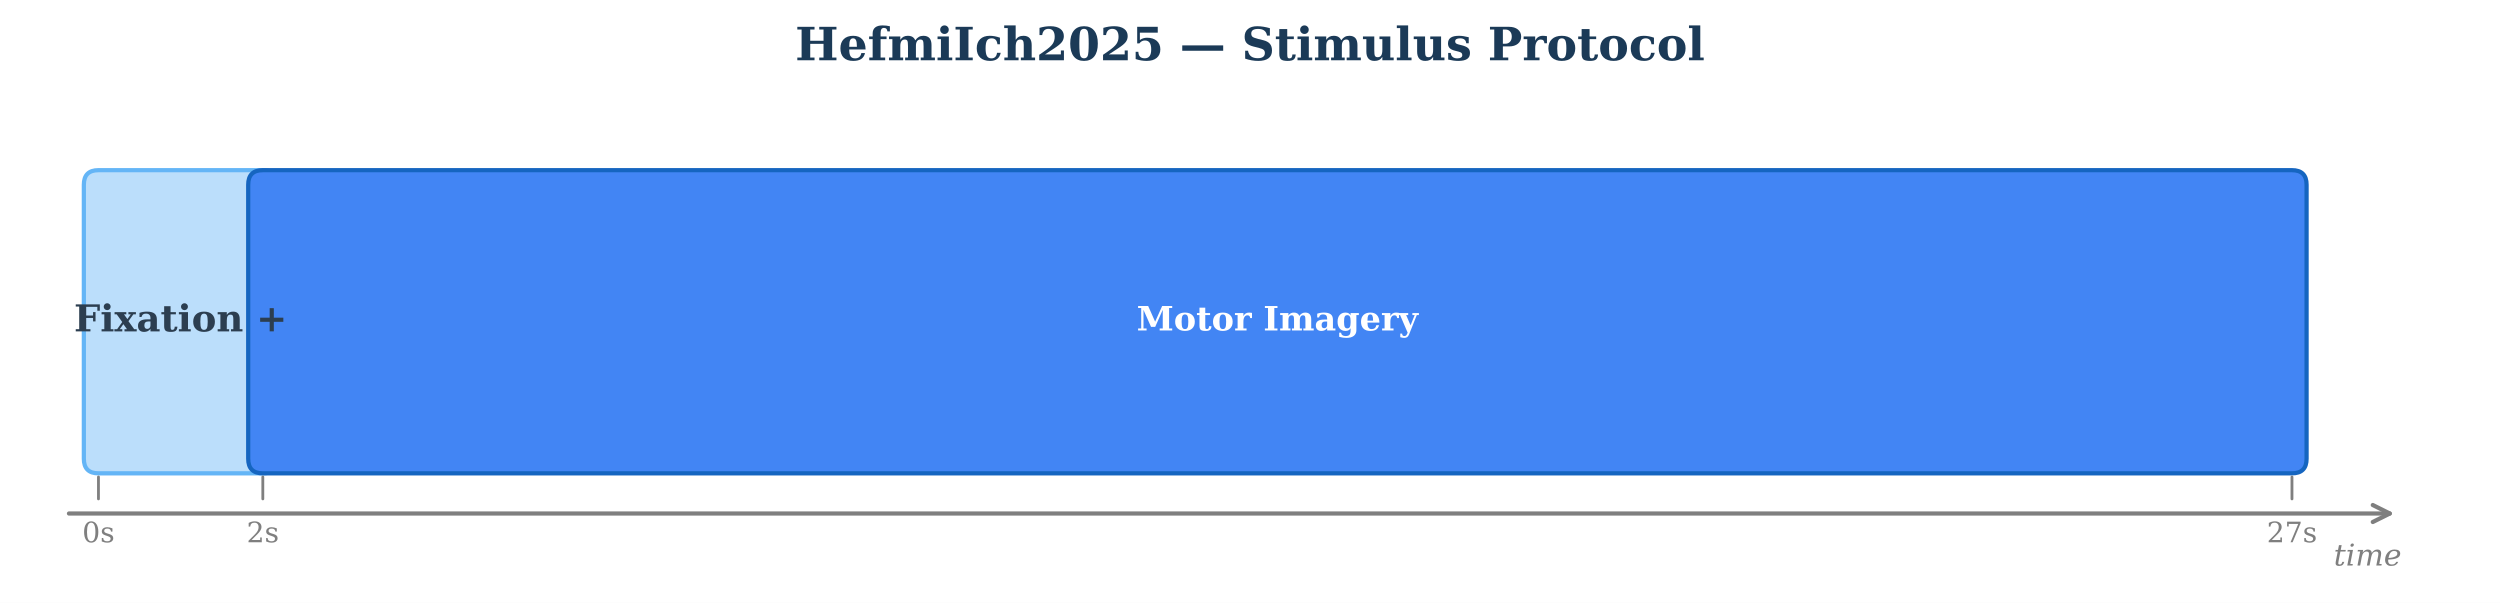
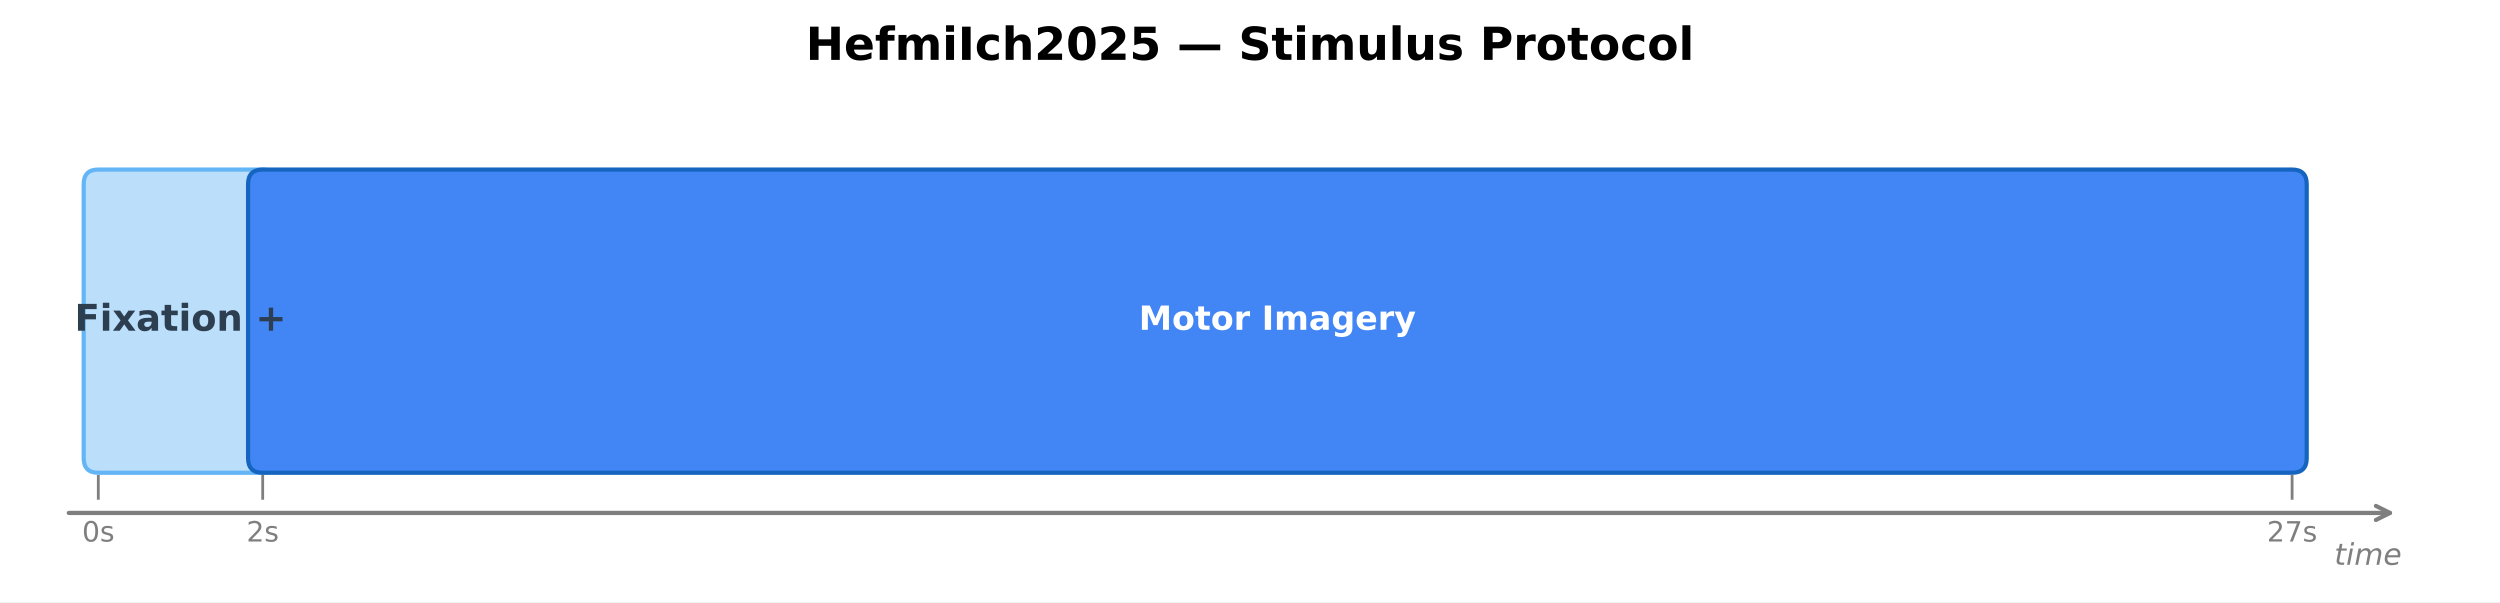
- <svg xmlns="http://www.w3.org/2000/svg" xmlns:xlink="http://www.w3.org/1999/xlink" width="708.48pt" height="170.839pt" viewBox="0 0 708.48 170.839" version="1.1">
+ <svg xmlns="http://www.w3.org/2000/svg" xmlns:xlink="http://www.w3.org/1999/xlink" width="712.8pt" height="171.676pt" viewBox="0 0 712.8 171.676" version="1.1">
  <defs>
    <style type="text/css">*{stroke-linejoin: round; stroke-linecap: butt}</style>
  </defs>
  <g id="figure_1">
    <g id="patch_1">
-       <path d="M 0 170.839  L 708.48 170.839  L 708.48 0  L 0 0  z " style="fill: #ffffff" />
+       <path d="M 0 171.676  L 712.8 171.676  L 712.8 0  L 0 0  z " style="fill: #ffffff" />
    </g>
    <g id="axes_1">
      <g id="patch_2">
-         <path d="M 27.902 134.139  L 74.48 134.139  Q 78.621 134.139 78.621 129.998  L 78.621 52.367  Q 78.621 48.227 74.48 48.227  L 27.902 48.227  Q 23.761 48.227 23.761 52.367  L 23.761 129.998  Q 23.761 134.139 27.902 134.139  z " clip-path="url(#p4e68705b9c)" style="fill: #bbdefb; stroke: #64b5f6; stroke-width: 1.2" />
+         <path d="M 28.03 134.793  L 74.899 134.793  Q 79.065 134.793 79.065 130.627  L 79.065 52.512  Q 79.065 48.346 74.899 48.346  L 28.03 48.346  Q 23.864 48.346 23.864 52.512  L 23.864 130.627  Q 23.864 134.793 28.03 134.793  z " clip-path="url(#pccc09c505b)" style="fill: #bbdefb; stroke: #64b5f6; stroke-width: 1.2" />
      </g>
      <g id="patch_3">
-         <path d="M 74.48 134.139  L 649.526 134.139  Q 653.666 134.139 653.666 129.998  L 653.666 52.367  Q 653.666 48.227 649.526 48.227  L 74.48 48.227  Q 70.34 48.227 70.34 52.367  L 70.34 129.998  Q 70.34 134.139 74.48 134.139  z " clip-path="url(#p4e68705b9c)" style="fill: #4285f4; stroke: #1565c0; stroke-width: 1.2" />
+         <path d="M 74.899 134.793  L 653.524 134.793  Q 657.69 134.793 657.69 130.627  L 657.69 52.512  Q 657.69 48.346 653.524 48.346  L 74.899 48.346  Q 70.733 48.346 70.733 52.512  L 70.733 130.627  Q 70.733 134.793 74.899 134.793  z " clip-path="url(#pccc09c505b)" style="fill: #4285f4; stroke: #1565c0; stroke-width: 1.2" />
      </g>
      <g id="line2d_1">
-         <path d="M 27.902 135.174  L 27.902 141.384  " clip-path="url(#p4e68705b9c)" style="fill: none; stroke: #7f7f7f; stroke-width: 0.8; stroke-linecap: round" />
+         <path d="M 28.03 135.834  L 28.03 142.083  " clip-path="url(#pccc09c505b)" style="fill: none; stroke: #7f7f7f; stroke-width: 0.8; stroke-linecap: square" />
      </g>
      <g id="line2d_2">
-         <path d="M 74.48 135.174  L 74.48 141.384  " clip-path="url(#p4e68705b9c)" style="fill: none; stroke: #7f7f7f; stroke-width: 0.8; stroke-linecap: round" />
+         <path d="M 74.899 135.834  L 74.899 142.083  " clip-path="url(#pccc09c505b)" style="fill: none; stroke: #7f7f7f; stroke-width: 0.8; stroke-linecap: square" />
      </g>
      <g id="line2d_3">
-         <path d="M 649.526 135.174  L 649.526 141.384  " clip-path="url(#p4e68705b9c)" style="fill: none; stroke: #7f7f7f; stroke-width: 0.8; stroke-linecap: round" />
+         <path d="M 653.524 135.834  L 653.524 142.083  " clip-path="url(#pccc09c505b)" style="fill: none; stroke: #7f7f7f; stroke-width: 0.8; stroke-linecap: square" />
      </g>
      <g id="text_1">
-         <g clip-path="url(#p4e68705b9c)">
-           <g style="fill: #2c3e50" transform="translate(20.97231 93.91084) scale(0.105 -0.105)">
+         <g clip-path="url(#pccc09c505b)">
+           <g style="fill: #2c3e50" transform="translate(21.26909 94.29738) scale(0.105 -0.105)">
            <defs>
-               <path id="DejaVuSerif-Bold-29" d="M 300 0  L 300 378  L 897 378  L 897 4288  L 300 4288  L 300 4666  L 4459 4666  L 4459 3566  L 4031 3566  L 4031 4238  L 2106 4238  L 2106 2741  L 3291 2741  L 3291 3334  L 3719 3334  L 3719 1722  L 3291 1722  L 3291 2316  L 2106 2316  L 2106 378  L 2841 378  L 2841 0  L 300 0  z " transform="scale(0.015625)" />
-               <path id="DejaVuSerif-Bold-4c" d="M 588 4263  Q 588 4516 763 4689  Q 938 4863 1191 4863  Q 1438 4863 1611 4689  Q 1784 4516 1784 4263  Q 1784 4016 1611 3842  Q 1438 3669 1191 3669  Q 938 3669 763 3841  Q 588 4013 588 4263  z M 1797 378  L 2272 378  L 2272 0  L 219 0  L 219 378  L 691 378  L 691 2944  L 219 2944  L 219 3322  L 1797 3322  L 1797 378  z " transform="scale(0.015625)" />
-               <path id="DejaVuSerif-Bold-5b" d="M 2247 2119  L 2834 2944  L 2425 2944  L 2425 3322  L 3719 3322  L 3719 2944  L 3278 2944  L 2431 1759  L 3419 378  L 3859 378  L 3859 0  L 1747 0  L 1747 378  L 2175 378  L 1550 1253  L 922 378  L 1369 378  L 1369 0  L 0 0  L 0 378  L 475 378  L 1356 1619  L 403 2944  L 31 2944  L 31 3322  L 2059 3322  L 2059 2944  L 1656 2944  L 2247 2119  z " transform="scale(0.015625)" />
-               <path id="DejaVuSerif-Bold-44" d="M 3525 2041  L 3525 378  L 4000 378  L 4000 0  L 2419 0  L 2419 422  Q 2200 159 1931 34  Q 1663 -91 1319 -91  Q 809 -91 536 182  Q 263 456 263 966  Q 263 1525 655 1803  Q 1047 2081 1838 2081  L 2419 2081  L 2419 2278  Q 2419 2681 2228 2873  Q 2038 3066 1638 3066  Q 1306 3066 1126 2930  Q 947 2794 872 2484  L 519 2484  L 519 3200  Q 816 3306 1134 3359  Q 1453 3413 1806 3413  Q 2697 3413 3111 3081  Q 3525 2750 3525 2041  z M 2419 1044  L 2419 1709  L 2003 1709  Q 1694 1709 1528 1540  Q 1363 1372 1363 1056  Q 1363 741 1483 584  Q 1603 428 1850 428  Q 2106 428 2262 597  Q 2419 766 2419 1044  z " transform="scale(0.015625)" />
-               <path id="DejaVuSerif-Bold-57" d="M 634 2944  L 153 2944  L 153 3322  L 634 3322  L 634 4353  L 1741 4353  L 1741 3322  L 2663 3322  L 2663 2944  L 1741 2944  L 1741 909  Q 1741 475 1809 369  Q 1878 263 2059 263  Q 2259 263 2356 397  Q 2453 531 2459 813  L 2925 813  Q 2897 313 2651 111  Q 2406 -91 1806 -91  Q 1122 -91 878 123  Q 634 338 634 909  L 634 2944  z " transform="scale(0.015625)" />
-               <path id="DejaVuSerif-Bold-52" d="M 2138 263  Q 2488 263 2630 563  Q 2772 863 2772 1663  Q 2772 2463 2631 2761  Q 2491 3059 2138 3059  Q 1784 3059 1640 2757  Q 1497 2456 1497 1663  Q 1497 869 1640 566  Q 1784 263 2138 263  z M 2138 -91  Q 1259 -91 761 376  Q 263 844 263 1663  Q 263 2484 761 2948  Q 1259 3413 2138 3413  Q 3019 3413 3516 2948  Q 4013 2484 4013 1663  Q 4013 844 3514 376  Q 3016 -91 2138 -91  z " transform="scale(0.015625)" />
-               <path id="DejaVuSerif-Bold-51" d="M 219 0  L 219 378  L 691 378  L 691 2944  L 219 2944  L 219 3322  L 1797 3322  L 1797 2853  Q 1997 3150 2253 3281  Q 2509 3413 2900 3413  Q 3459 3413 3745 3083  Q 4031 2753 4031 2113  L 4031 378  L 4506 378  L 4506 0  L 2522 0  L 2522 378  L 2925 378  L 2925 2144  Q 2925 2566 2817 2730  Q 2709 2894 2444 2894  Q 2109 2894 1953 2648  Q 1797 2403 1797 1869  L 1797 378  L 2203 378  L 2203 0  L 219 0  z " transform="scale(0.015625)" />
-               <path id="DejaVuSerif-Bold-3" transform="scale(0.015625)" />
-               <path id="DejaVuSerif-Bold-e" d="M 3041 4013  L 3041 2369  L 4684 2369  L 4684 1650  L 3041 1650  L 3041 6  L 2322 6  L 2322 1650  L 678 1650  L 678 2369  L 2322 2369  L 2322 4013  L 3041 4013  z " transform="scale(0.015625)" />
+               <path id="DejaVuSans-Bold-29" d="M 588 4666  L 3834 4666  L 3834 3756  L 1791 3756  L 1791 2888  L 3713 2888  L 3713 1978  L 1791 1978  L 1791 0  L 588 0  L 588 4666  z " transform="scale(0.015625)" />
+               <path id="DejaVuSans-Bold-4c" d="M 538 3500  L 1656 3500  L 1656 0  L 538 0  L 538 3500  z M 538 4863  L 1656 4863  L 1656 3950  L 538 3950  L 538 4863  z " transform="scale(0.015625)" />
+               <path id="DejaVuSans-Bold-5b" d="M 1422 1791  L 159 3500  L 1344 3500  L 2059 2463  L 2784 3500  L 3969 3500  L 2706 1797  L 4031 0  L 2847 0  L 2059 1106  L 1281 0  L 97 0  L 1422 1791  z " transform="scale(0.015625)" />
+               <path id="DejaVuSans-Bold-44" d="M 2106 1575  Q 1756 1575 1579 1456  Q 1403 1338 1403 1106  Q 1403 894 1545 773  Q 1688 653 1941 653  Q 2256 653 2472 879  Q 2688 1106 2688 1447  L 2688 1575  L 2106 1575  z M 3816 1997  L 3816 0  L 2688 0  L 2688 519  Q 2463 200 2181 54  Q 1900 -91 1497 -91  Q 953 -91 614 226  Q 275 544 275 1050  Q 275 1666 698 1953  Q 1122 2241 2028 2241  L 2688 2241  L 2688 2328  Q 2688 2594 2478 2717  Q 2269 2841 1825 2841  Q 1466 2841 1156 2769  Q 847 2697 581 2553  L 581 3406  Q 941 3494 1303 3539  Q 1666 3584 2028 3584  Q 2975 3584 3395 3211  Q 3816 2838 3816 1997  z " transform="scale(0.015625)" />
+               <path id="DejaVuSans-Bold-57" d="M 1759 4494  L 1759 3500  L 2913 3500  L 2913 2700  L 1759 2700  L 1759 1216  Q 1759 972 1856 886  Q 1953 800 2241 800  L 2816 800  L 2816 0  L 1856 0  Q 1194 0 917 276  Q 641 553 641 1216  L 641 2700  L 84 2700  L 84 3500  L 641 3500  L 641 4494  L 1759 4494  z " transform="scale(0.015625)" />
+               <path id="DejaVuSans-Bold-52" d="M 2203 2784  Q 1831 2784 1636 2517  Q 1441 2250 1441 1747  Q 1441 1244 1636 976  Q 1831 709 2203 709  Q 2569 709 2762 976  Q 2956 1244 2956 1747  Q 2956 2250 2762 2517  Q 2569 2784 2203 2784  z M 2203 3584  Q 3106 3584 3614 3096  Q 4122 2609 4122 1747  Q 4122 884 3614 396  Q 3106 -91 2203 -91  Q 1297 -91 786 396  Q 275 884 275 1747  Q 275 2609 786 3096  Q 1297 3584 2203 3584  z " transform="scale(0.015625)" />
+               <path id="DejaVuSans-Bold-51" d="M 4056 2131  L 4056 0  L 2931 0  L 2931 347  L 2931 1631  Q 2931 2084 2911 2256  Q 2891 2428 2841 2509  Q 2775 2619 2662 2680  Q 2550 2741 2406 2741  Q 2056 2741 1856 2470  Q 1656 2200 1656 1722  L 1656 0  L 538 0  L 538 3500  L 1656 3500  L 1656 2988  Q 1909 3294 2193 3439  Q 2478 3584 2822 3584  Q 3428 3584 3742 3212  Q 4056 2841 4056 2131  z " transform="scale(0.015625)" />
+               <path id="DejaVuSans-Bold-3" transform="scale(0.015625)" />
+               <path id="DejaVuSans-Bold-e" d="M 3053 4013  L 3053 2375  L 4684 2375  L 4684 1638  L 3053 1638  L 3053 0  L 2309 0  L 2309 1638  L 678 1638  L 678 2375  L 2309 2375  L 2309 4013  L 3053 4013  z " transform="scale(0.015625)" />
            </defs>
-             <use xlink:href="#DejaVuSerif-Bold-29" />
-             <use xlink:href="#DejaVuSerif-Bold-4c" transform="translate(71 0)" />
-             <use xlink:href="#DejaVuSerif-Bold-5b" transform="translate(108.9844 0)" />
-             <use xlink:href="#DejaVuSerif-Bold-44" transform="translate(168.6094 0)" />
-             <use xlink:href="#DejaVuSerif-Bold-57" transform="translate(233.4062 0)" />
-             <use xlink:href="#DejaVuSerif-Bold-4c" transform="translate(279.5938 0)" />
-             <use xlink:href="#DejaVuSerif-Bold-52" transform="translate(317.5781 0)" />
-             <use xlink:href="#DejaVuSerif-Bold-51" transform="translate(384.2812 0)" />
-             <use xlink:href="#DejaVuSerif-Bold-3" transform="translate(456.9844 0)" />
-             <use xlink:href="#DejaVuSerif-Bold-e" transform="translate(491.7969 0)" />
+             <use xlink:href="#DejaVuSans-Bold-29" />
+             <use xlink:href="#DejaVuSans-Bold-4c" transform="translate(68.3125 0)" />
+             <use xlink:href="#DejaVuSans-Bold-5b" transform="translate(102.5938 0)" />
+             <use xlink:href="#DejaVuSans-Bold-44" transform="translate(167.0938 0)" />
+             <use xlink:href="#DejaVuSans-Bold-57" transform="translate(234.5781 0)" />
+             <use xlink:href="#DejaVuSans-Bold-4c" transform="translate(282.375 0)" />
+             <use xlink:href="#DejaVuSans-Bold-52" transform="translate(316.6562 0)" />
+             <use xlink:href="#DejaVuSans-Bold-51" transform="translate(385.3594 0)" />
+             <use xlink:href="#DejaVuSans-Bold-3" transform="translate(456.5469 0)" />
+             <use xlink:href="#DejaVuSans-Bold-e" transform="translate(491.3594 0)" />
          </g>
        </g>
      </g>
      <g id="text_2">
-         <g clip-path="url(#p4e68705b9c)">
-           <g style="fill: #ffffff" transform="translate(322.1261 93.65066) scale(0.095 -0.095)">
+         <g clip-path="url(#pccc09c505b)">
+           <g style="fill: #ffffff" transform="translate(324.7085 94.03721) scale(0.095 -0.095)">
            <defs>
-               <path id="DejaVuSerif-Bold-30" d="M 269 0  L 269 378  L 863 378  L 863 4288  L 269 4288  L 269 4666  L 2194 4666  L 3525 1672  L 4863 4666  L 6784 4666  L 6784 4288  L 6188 4288  L 6188 378  L 6784 378  L 6784 0  L 4384 0  L 4384 378  L 4978 378  L 4978 3938  L 3531 684  L 2741 684  L 1300 3938  L 1300 378  L 1894 378  L 1894 0  L 269 0  z " transform="scale(0.015625)" />
-               <path id="DejaVuSerif-Bold-55" d="M 3438 3359  L 3438 2369  L 3084 2369  Q 3066 2634 2941 2764  Q 2816 2894 2578 2894  Q 2216 2894 2006 2575  Q 1797 2256 1797 1691  L 1797 378  L 2400 378  L 2400 0  L 219 0  L 219 378  L 691 378  L 691 2944  L 184 2944  L 184 3322  L 1797 3322  L 1797 2731  Q 1959 3078 2226 3245  Q 2494 3413 2881 3413  Q 2978 3413 3117 3398  Q 3256 3384 3438 3359  z " transform="scale(0.015625)" />
-               <path id="DejaVuSerif-Bold-2c" d="M 300 0  L 300 378  L 897 378  L 897 4288  L 300 4288  L 300 4666  L 2700 4666  L 2700 4288  L 2100 4288  L 2100 378  L 2700 378  L 2700 0  L 300 0  z " transform="scale(0.015625)" />
-               <path id="DejaVuSerif-Bold-50" d="M 3884 2778  Q 4116 3109 4384 3261  Q 4653 3413 5013 3413  Q 5584 3413 5867 3089  Q 6150 2766 6150 2113  L 6150 378  L 6625 378  L 6625 0  L 4647 0  L 4647 378  L 5044 378  L 5044 1947  Q 5044 2569 4948 2731  Q 4853 2894 4594 2894  Q 4300 2894 4137 2667  Q 3975 2441 3975 2022  L 3975 378  L 4372 378  L 4372 0  L 2472 0  L 2472 378  L 2869 378  L 2869 1947  Q 2869 2569 2772 2731  Q 2675 2894 2419 2894  Q 2122 2894 1959 2667  Q 1797 2441 1797 2022  L 1797 378  L 2194 378  L 2194 0  L 219 0  L 219 378  L 691 378  L 691 2944  L 219 2944  L 219 3322  L 1797 3322  L 1797 2853  Q 1991 3144 2241 3278  Q 2491 3413 2834 3413  Q 3241 3413 3494 3258  Q 3747 3103 3884 2778  z " transform="scale(0.015625)" />
-               <path id="DejaVuSerif-Bold-4a" d="M 3853 2944  L 3853 44  Q 3853 -656 3354 -1039  Q 2856 -1422 1947 -1422  Q 1616 -1422 1275 -1370  Q 934 -1319 575 -1216  L 575 -422  L 928 -422  Q 975 -750 1192 -909  Q 1409 -1069 1813 -1069  Q 2325 -1069 2536 -823  Q 2747 -578 2747 44  L 2747 422  Q 2606 163 2367 36  Q 2128 -91 1778 -91  Q 1072 -91 667 378  Q 263 847 263 1663  Q 263 2481 667 2947  Q 1072 3413 1778 3413  Q 2128 3413 2367 3286  Q 2606 3159 2747 2900  L 2747 3322  L 4325 3322  L 4325 2944  L 3853 2944  z M 2747 1825  Q 2747 2406 2597 2665  Q 2447 2925 2119 2925  Q 1775 2925 1636 2651  Q 1497 2378 1497 1663  Q 1497 947 1637 672  Q 1778 397 2119 397  Q 2447 397 2597 656  Q 2747 916 2747 1497  L 2747 1825  z " transform="scale(0.015625)" />
-               <path id="DejaVuSerif-Bold-48" d="M 2566 1875  Q 2566 2531 2444 2795  Q 2322 3059 2028 3059  Q 1744 3059 1620 2800  Q 1497 2541 1497 1931  L 1497 1875  L 2566 1875  z M 3781 1503  L 1497 1503  L 1497 1478  Q 1497 834 1690 548  Q 1884 263 2316 263  Q 2675 263 2897 453  Q 3119 644 3181 1006  L 3700 1006  Q 3566 441 3166 175  Q 2766 -91 2047 -91  Q 1184 -91 723 364  Q 263 819 263 1663  Q 263 2488 734 2950  Q 1206 3413 2047 3413  Q 2872 3413 3312 2927  Q 3753 2441 3781 1503  z " transform="scale(0.015625)" />
-               <path id="DejaVuSerif-Bold-5c" d="M 1997 -750  Q 1847 -1116 1634 -1269  Q 1422 -1422 1063 -1422  Q 909 -1422 721 -1387  Q 534 -1353 313 -1288  L 313 -594  L 666 -597  Q 675 -838 779 -953  Q 884 -1069 1094 -1069  Q 1297 -1069 1422 -958  Q 1547 -847 1672 -538  L 1722 -422  L 275 2944  L -84 2944  L -84 3322  L 1831 3322  L 1831 2944  L 1434 2944  L 2278 978  L 3066 2944  L 2625 2944  L 2625 3322  L 3872 3322  L 3872 2944  L 3469 2944  L 1997 -750  z " transform="scale(0.015625)" />
+               <path id="DejaVuSans-Bold-30" d="M 588 4666  L 2119 4666  L 3181 2169  L 4250 4666  L 5778 4666  L 5778 0  L 4641 0  L 4641 3413  L 3566 897  L 2803 897  L 1728 3413  L 1728 0  L 588 0  L 588 4666  z " transform="scale(0.015625)" />
+               <path id="DejaVuSans-Bold-55" d="M 3138 2547  Q 2991 2616 2845 2648  Q 2700 2681 2553 2681  Q 2122 2681 1889 2404  Q 1656 2128 1656 1613  L 1656 0  L 538 0  L 538 3500  L 1656 3500  L 1656 2925  Q 1872 3269 2151 3426  Q 2431 3584 2822 3584  Q 2878 3584 2943 3579  Q 3009 3575 3134 3559  L 3138 2547  z " transform="scale(0.015625)" />
+               <path id="DejaVuSans-Bold-2c" d="M 588 4666  L 1791 4666  L 1791 0  L 588 0  L 588 4666  z " transform="scale(0.015625)" />
+               <path id="DejaVuSans-Bold-50" d="M 3781 2919  Q 3994 3244 4286 3414  Q 4578 3584 4928 3584  Q 5531 3584 5847 3212  Q 6163 2841 6163 2131  L 6163 0  L 5038 0  L 5038 1825  Q 5041 1866 5042 1909  Q 5044 1953 5044 2034  Q 5044 2406 4934 2573  Q 4825 2741 4581 2741  Q 4263 2741 4089 2478  Q 3916 2216 3909 1719  L 3909 0  L 2784 0  L 2784 1825  Q 2784 2406 2684 2573  Q 2584 2741 2328 2741  Q 2006 2741 1831 2477  Q 1656 2213 1656 1722  L 1656 0  L 531 0  L 531 3500  L 1656 3500  L 1656 2988  Q 1863 3284 2130 3434  Q 2397 3584 2719 3584  Q 3081 3584 3359 3409  Q 3638 3234 3781 2919  z " transform="scale(0.015625)" />
+               <path id="DejaVuSans-Bold-4a" d="M 2919 594  Q 2688 288 2409 144  Q 2131 0 1766 0  Q 1125 0 706 504  Q 288 1009 288 1791  Q 288 2575 706 3076  Q 1125 3578 1766 3578  Q 2131 3578 2409 3434  Q 2688 3291 2919 2981  L 2919 3500  L 4044 3500  L 4044 353  Q 4044 -491 3511 -936  Q 2978 -1381 1966 -1381  Q 1638 -1381 1331 -1331  Q 1025 -1281 716 -1178  L 716 -306  Q 1009 -475 1290 -558  Q 1572 -641 1856 -641  Q 2406 -641 2662 -400  Q 2919 -159 2919 353  L 2919 594  z M 2181 2772  Q 1834 2772 1640 2515  Q 1447 2259 1447 1791  Q 1447 1309 1634 1061  Q 1822 813 2181 813  Q 2531 813 2725 1069  Q 2919 1325 2919 1791  Q 2919 2259 2725 2515  Q 2531 2772 2181 2772  z " transform="scale(0.015625)" />
+               <path id="DejaVuSans-Bold-48" d="M 4031 1759  L 4031 1441  L 1416 1441  Q 1456 1047 1700 850  Q 1944 653 2381 653  Q 2734 653 3104 758  Q 3475 863 3866 1075  L 3866 213  Q 3469 63 3072 -14  Q 2675 -91 2278 -91  Q 1328 -91 801 392  Q 275 875 275 1747  Q 275 2603 792 3093  Q 1309 3584 2216 3584  Q 3041 3584 3536 3087  Q 4031 2591 4031 1759  z M 2881 2131  Q 2881 2450 2695 2645  Q 2509 2841 2209 2841  Q 1884 2841 1681 2658  Q 1478 2475 1428 2131  L 2881 2131  z " transform="scale(0.015625)" />
+               <path id="DejaVuSans-Bold-5c" d="M 78 3500  L 1197 3500  L 2138 1125  L 2938 3500  L 4056 3500  L 2584 -331  Q 2363 -916 2067 -1148  Q 1772 -1381 1288 -1381  L 641 -1381  L 641 -647  L 991 -647  Q 1275 -647 1404 -556  Q 1534 -466 1606 -231  L 1638 -134  L 78 3500  z " transform="scale(0.015625)" />
            </defs>
-             <use xlink:href="#DejaVuSerif-Bold-30" />
-             <use xlink:href="#DejaVuSerif-Bold-52" transform="translate(110.6875 0)" />
-             <use xlink:href="#DejaVuSerif-Bold-57" transform="translate(177.3906 0)" />
-             <use xlink:href="#DejaVuSerif-Bold-52" transform="translate(223.5781 0)" />
-             <use xlink:href="#DejaVuSerif-Bold-55" transform="translate(290.2812 0)" />
-             <use xlink:href="#DejaVuSerif-Bold-3" transform="translate(342.9688 0)" />
-             <use xlink:href="#DejaVuSerif-Bold-2c" transform="translate(377.7812 0)" />
-             <use xlink:href="#DejaVuSerif-Bold-50" transform="translate(424.5625 0)" />
-             <use xlink:href="#DejaVuSerif-Bold-44" transform="translate(530.375 0)" />
-             <use xlink:href="#DejaVuSerif-Bold-4a" transform="translate(595.1719 0)" />
-             <use xlink:href="#DejaVuSerif-Bold-48" transform="translate(665.0938 0)" />
-             <use xlink:href="#DejaVuSerif-Bold-55" transform="translate(728.7188 0)" />
-             <use xlink:href="#DejaVuSerif-Bold-5c" transform="translate(781.4062 0)" />
+             <use xlink:href="#DejaVuSans-Bold-30" />
+             <use xlink:href="#DejaVuSans-Bold-52" transform="translate(99.51562 0)" />
+             <use xlink:href="#DejaVuSans-Bold-57" transform="translate(168.2188 0)" />
+             <use xlink:href="#DejaVuSans-Bold-52" transform="translate(216.0156 0)" />
+             <use xlink:href="#DejaVuSans-Bold-55" transform="translate(284.7188 0)" />
+             <use xlink:href="#DejaVuSans-Bold-3" transform="translate(334.0312 0)" />
+             <use xlink:href="#DejaVuSans-Bold-2c" transform="translate(368.8438 0)" />
+             <use xlink:href="#DejaVuSans-Bold-50" transform="translate(406.0469 0)" />
+             <use xlink:href="#DejaVuSans-Bold-44" transform="translate(510.25 0)" />
+             <use xlink:href="#DejaVuSans-Bold-4a" transform="translate(577.7344 0)" />
+             <use xlink:href="#DejaVuSans-Bold-48" transform="translate(649.3125 0)" />
+             <use xlink:href="#DejaVuSans-Bold-55" transform="translate(717.1406 0)" />
+             <use xlink:href="#DejaVuSans-Bold-5c" transform="translate(766.4531 0)" />
          </g>
        </g>
      </g>
      <g id="text_3">
-         <g style="fill: #7f7f7f" transform="translate(23.30414 153.673) scale(0.08 -0.08)">
+         <g style="fill: #7f7f7f" transform="translate(23.40174 154.4106) scale(0.08 -0.08)">
          <defs>
-             <path id="DejaVuSerif-13" d="M 2034 219  Q 2513 219 2750 744  Q 2988 1269 2988 2328  Q 2988 3391 2750 3916  Q 2513 4441 2034 4441  Q 1556 4441 1318 3916  Q 1081 3391 1081 2328  Q 1081 1269 1318 744  Q 1556 219 2034 219  z M 2034 -91  Q 1275 -91 848 546  Q 422 1184 422 2328  Q 422 3475 848 4112  Q 1275 4750 2034 4750  Q 2797 4750 3222 4112  Q 3647 3475 3647 2328  Q 3647 1184 3222 546  Q 2797 -91 2034 -91  z " transform="scale(0.015625)" />
-             <path id="DejaVuSerif-56" d="M 359 184  L 359 959  L 691 959  Q 703 588 923 403  Q 1144 219 1575 219  Q 1963 219 2166 364  Q 2369 509 2369 788  Q 2369 1006 2220 1140  Q 2072 1275 1594 1428  L 1178 1569  Q 750 1706 558 1912  Q 366 2119 366 2438  Q 366 2894 700 3153  Q 1034 3413 1625 3413  Q 1888 3413 2178 3344  Q 2469 3275 2778 3144  L 2778 2419  L 2447 2419  Q 2434 2741 2221 2922  Q 2009 3103 1644 3103  Q 1281 3103 1095 2975  Q 909 2847 909 2591  Q 909 2381 1050 2254  Q 1191 2128 1613 1997  L 2069 1856  Q 2541 1709 2748 1489  Q 2956 1269 2956 922  Q 2956 450 2595 179  Q 2234 -91 1600 -91  Q 1278 -91 972 -22  Q 666 47 359 184  z " transform="scale(0.015625)" />
+             <path id="DejaVuSans-13" d="M 2034 4250  Q 1547 4250 1301 3770  Q 1056 3291 1056 2328  Q 1056 1369 1301 889  Q 1547 409 2034 409  Q 2525 409 2770 889  Q 3016 1369 3016 2328  Q 3016 3291 2770 3770  Q 2525 4250 2034 4250  z M 2034 4750  Q 2819 4750 3233 4129  Q 3647 3509 3647 2328  Q 3647 1150 3233 529  Q 2819 -91 2034 -91  Q 1250 -91 836 529  Q 422 1150 422 2328  Q 422 3509 836 4129  Q 1250 4750 2034 4750  z " transform="scale(0.015625)" />
+             <path id="DejaVuSans-56" d="M 2834 3397  L 2834 2853  Q 2591 2978 2328 3040  Q 2066 3103 1784 3103  Q 1356 3103 1142 2972  Q 928 2841 928 2578  Q 928 2378 1081 2264  Q 1234 2150 1697 2047  L 1894 2003  Q 2506 1872 2764 1633  Q 3022 1394 3022 966  Q 3022 478 2636 193  Q 2250 -91 1575 -91  Q 1294 -91 989 -36  Q 684 19 347 128  L 347 722  Q 666 556 975 473  Q 1284 391 1588 391  Q 1994 391 2212 530  Q 2431 669 2431 922  Q 2431 1156 2273 1281  Q 2116 1406 1581 1522  L 1381 1569  Q 847 1681 609 1914  Q 372 2147 372 2553  Q 372 3047 722 3315  Q 1072 3584 1716 3584  Q 2034 3584 2315 3537  Q 2597 3491 2834 3397  z " transform="scale(0.015625)" />
          </defs>
-           <use xlink:href="#DejaVuSerif-13" />
-           <use xlink:href="#DejaVuSerif-56" transform="translate(63.625 0)" />
+           <use xlink:href="#DejaVuSans-13" />
+           <use xlink:href="#DejaVuSans-56" transform="translate(63.625 0)" />
        </g>
      </g>
      <g id="text_4">
-         <g style="fill: #7f7f7f" transform="translate(69.88283 153.673) scale(0.08 -0.08)">
+         <g style="fill: #7f7f7f" transform="translate(70.27034 154.4106) scale(0.08 -0.08)">
          <defs>
-             <path id="DejaVuSerif-15" d="M 819 3553  L 469 3553  L 469 4384  Q 803 4563 1142 4656  Q 1481 4750 1806 4750  Q 2534 4750 2956 4397  Q 3378 4044 3378 3438  Q 3378 2753 2422 1800  Q 2347 1728 2309 1691  L 1131 513  L 3078 513  L 3078 1088  L 3444 1088  L 3444 0  L 434 0  L 434 341  L 1850 1753  Q 2319 2222 2519 2614  Q 2719 3006 2719 3438  Q 2719 3909 2473 4175  Q 2228 4441 1797 4441  Q 1350 4441 1106 4219  Q 863 3997 819 3553  z " transform="scale(0.015625)" />
+             <path id="DejaVuSans-15" d="M 1228 531  L 3431 531  L 3431 0  L 469 0  L 469 531  Q 828 903 1448 1529  Q 2069 2156 2228 2338  Q 2531 2678 2651 2914  Q 2772 3150 2772 3378  Q 2772 3750 2511 3984  Q 2250 4219 1831 4219  Q 1534 4219 1204 4116  Q 875 4013 500 3803  L 500 4441  Q 881 4594 1212 4672  Q 1544 4750 1819 4750  Q 2544 4750 2975 4387  Q 3406 4025 3406 3419  Q 3406 3131 3298 2873  Q 3191 2616 2906 2266  Q 2828 2175 2409 1742  Q 1991 1309 1228 531  z " transform="scale(0.015625)" />
          </defs>
-           <use xlink:href="#DejaVuSerif-15" />
-           <use xlink:href="#DejaVuSerif-56" transform="translate(63.625 0)" />
+           <use xlink:href="#DejaVuSans-15" />
+           <use xlink:href="#DejaVuSans-56" transform="translate(63.625 0)" />
        </g>
      </g>
      <g id="text_5">
-         <g style="fill: #7f7f7f" transform="translate(642.3834 153.673) scale(0.08 -0.08)">
+         <g style="fill: #7f7f7f" transform="translate(646.35 154.4106) scale(0.08 -0.08)">
          <defs>
-             <path id="DejaVuSerif-1a" d="M 3609 4347  L 1784 0  L 1319 0  L 3059 4153  L 903 4153  L 903 3578  L 538 3578  L 538 4666  L 3609 4666  L 3609 4347  z " transform="scale(0.015625)" />
+             <path id="DejaVuSans-1a" d="M 525 4666  L 3525 4666  L 3525 4397  L 1831 0  L 1172 0  L 2766 4134  L 525 4134  L 525 4666  z " transform="scale(0.015625)" />
          </defs>
-           <use xlink:href="#DejaVuSerif-15" />
-           <use xlink:href="#DejaVuSerif-1a" transform="translate(63.625 0)" />
-           <use xlink:href="#DejaVuSerif-56" transform="translate(127.25 0)" />
+           <use xlink:href="#DejaVuSans-15" />
+           <use xlink:href="#DejaVuSans-1a" transform="translate(63.625 0)" />
+           <use xlink:href="#DejaVuSans-56" transform="translate(127.25 0)" />
        </g>
      </g>
      <g id="patch_4">
-         <path d="M 19.551 145.525  Q 349.065 145.525 677.237 145.525  " style="fill: none; stroke: #7f7f7f; stroke-width: 1.2; stroke-linecap: round" />
-         <path d="M 672.437 143.125  L 677.237 145.525  L 672.437 147.925  " style="fill: none; stroke: #7f7f7f; stroke-width: 1.2; stroke-linecap: round" />
+         <path d="M 19.613 146.249  Q 351.19 146.249 681.426 146.249  " style="fill: none; stroke: #7f7f7f; stroke-width: 1.2; stroke-linecap: round" />
+         <path d="M 677.426 144.249  L 681.426 146.249  L 677.426 148.249  " style="fill: none; stroke: #7f7f7f; stroke-width: 1.2; stroke-linecap: round" />
      </g>
      <g id="text_6">
-         <g style="fill: #7f7f7f" transform="translate(661.3524 160.2634) scale(0.085 -0.085)">
+         <g style="fill: #7f7f7f" transform="translate(665.5662 161.0403) scale(0.085 -0.085)">
          <defs>
-             <path id="DejaVuSerif-Italic-57" d="M 856 2988  L 350 2988  L 416 3322  L 922 3322  L 1122 4353  L 1700 4353  L 1500 3322  L 2581 3322  L 2516 2988  L 1434 2988  L 1025 878  Q 978 631 978 488  Q 978 388 1000 338  Q 1059 219 1278 219  Q 1503 219 1633 351  Q 1763 484 1825 781  L 2259 781  Q 2147 328 1884 118  Q 1622 -91 1169 -91  Q 672 -91 506 131  Q 406 266 406 516  Q 406 675 447 878  L 856 2988  z " transform="scale(0.015625)" />
-             <path id="DejaVuSerif-Italic-4c" d="M 1009 4353  Q 1038 4497 1163 4603  Q 1288 4709 1434 4709  Q 1578 4709 1663 4603  Q 1728 4522 1728 4422  Q 1728 4388 1719 4353  Q 1691 4206 1567 4103  Q 1444 4000 1297 4000  Q 1150 4000 1066 4103  Q 1003 4181 1003 4281  Q 1003 4316 1009 4353  z M 963 331  L 1506 331  L 1444 0  L 325 0  L 903 2988  L 353 2988  L 419 3322  L 1544 3322  L 963 331  z " transform="scale(0.015625)" />
-             <path id="DejaVuSerif-Italic-50" d="M 3503 2675  Q 3741 3041 4034 3227  Q 4328 3413 4672 3413  Q 5194 3413 5388 3088  Q 5503 2894 5503 2578  Q 5503 2372 5453 2113  L 5106 331  L 5625 331  L 5563 0  L 4469 0  L 4866 2047  Q 4913 2291 4913 2466  Q 4913 2659 4856 2772  Q 4750 2988 4403 2988  Q 4019 2988 3761 2697  Q 3503 2406 3394 1850  L 3034 0  L 2459 0  L 2863 2069  Q 2906 2303 2906 2472  Q 2906 2666 2850 2775  Q 2741 2988 2394 2988  Q 2009 2988 1751 2697  Q 1494 2406 1384 1850  L 1025 0  L 450 0  L 1031 2994  L 481 2994  L 544 3322  L 1669 3322  L 1556 2731  Q 1778 3063 2059 3238  Q 2341 3413 2653 3413  Q 3041 3413 3262 3220  Q 3484 3028 3503 2675  z " transform="scale(0.015625)" />
-             <path id="DejaVuSerif-Italic-48" d="M 938 1275  Q 925 1156 925 1050  Q 925 756 1031 563  Q 1216 219 1709 219  Q 2072 219 2250 328  Q 2569 525 2644 778  L 3066 778  Q 2941 381 2475 103  Q 2150 -91 1506 -91  Q 863 -91 516 388  Q 272 722 272 1206  Q 272 1419 319 1659  Q 472 2450 1000 2931  Q 1528 3413 2278 3413  Q 3500 3413 3500 2547  Q 3500 1913 2859 1603  Q 2206 1288 938 1275  z M 2541 1975  Q 2891 2181 2891 2569  Q 2891 3103 2181 3103  Q 1763 3103 1472 2784  Q 1181 2466 1003 1606  Q 2006 1653 2541 1975  z " transform="scale(0.015625)" />
+             <path id="DejaVuSans-Oblique-57" d="M 2706 3500  L 2619 3053  L 1472 3053  L 1100 1153  Q 1081 1047 1072 975  Q 1063 903 1063 863  Q 1063 663 1183 572  Q 1303 481 1569 481  L 2150 481  L 2053 0  L 1503 0  Q 991 0 739 200  Q 488 400 488 806  Q 488 878 497 964  Q 506 1050 525 1153  L 897 3053  L 409 3053  L 500 3500  L 978 3500  L 1172 4494  L 1747 4494  L 1556 3500  L 2706 3500  z " transform="scale(0.015625)" />
+             <path id="DejaVuSans-Oblique-4c" d="M 1172 4863  L 1747 4863  L 1606 4134  L 1031 4134  L 1172 4863  z M 909 3500  L 1484 3500  L 800 0  L 225 0  L 909 3500  z " transform="scale(0.015625)" />
+             <path id="DejaVuSans-Oblique-50" d="M 5747 2113  L 5338 0  L 4763 0  L 5166 2094  Q 5191 2228 5203 2325  Q 5216 2422 5216 2491  Q 5216 2772 5059 2928  Q 4903 3084 4622 3084  Q 4203 3084 3875 2770  Q 3547 2456 3450 1953  L 3066 0  L 2491 0  L 2900 2094  Q 2925 2209 2937 2307  Q 2950 2406 2950 2484  Q 2950 2769 2794 2926  Q 2638 3084 2363 3084  Q 1938 3084 1609 2770  Q 1281 2456 1184 1953  L 800 0  L 225 0  L 909 3500  L 1484 3500  L 1375 2956  Q 1609 3263 1923 3423  Q 2238 3584 2597 3584  Q 2978 3584 3223 3384  Q 3469 3184 3519 2828  Q 3781 3197 4126 3390  Q 4472 3584 4856 3584  Q 5306 3584 5551 3325  Q 5797 3066 5797 2591  Q 5797 2488 5784 2364  Q 5772 2241 5747 2113  z " transform="scale(0.015625)" />
+             <path id="DejaVuSans-Oblique-48" d="M 3078 2063  Q 3088 2113 3092 2166  Q 3097 2219 3097 2272  Q 3097 2653 2873 2875  Q 2650 3097 2266 3097  Q 1838 3097 1509 2826  Q 1181 2556 1013 2059  L 3078 2063  z M 3578 1613  L 903 1613  Q 884 1494 878 1425  Q 872 1356 872 1306  Q 872 872 1139 634  Q 1406 397 1894 397  Q 2269 397 2603 481  Q 2938 566 3225 728  L 3116 159  Q 2806 34 2476 -28  Q 2147 -91 1806 -91  Q 1078 -91 686 257  Q 294 606 294 1247  Q 294 1794 489 2264  Q 684 2734 1063 3103  Q 1306 3334 1642 3459  Q 1978 3584 2356 3584  Q 2950 3584 3301 3228  Q 3653 2872 3653 2272  Q 3653 2128 3634 1964  Q 3616 1800 3578 1613  z " transform="scale(0.015625)" />
          </defs>
-           <use xlink:href="#DejaVuSerif-Italic-57" />
-           <use xlink:href="#DejaVuSerif-Italic-4c" transform="translate(40.1875 0)" />
-           <use xlink:href="#DejaVuSerif-Italic-50" transform="translate(72.17188 0)" />
-           <use xlink:href="#DejaVuSerif-Italic-48" transform="translate(167 0)" />
+           <use xlink:href="#DejaVuSans-Oblique-57" />
+           <use xlink:href="#DejaVuSans-Oblique-4c" transform="translate(39.20312 0)" />
+           <use xlink:href="#DejaVuSans-Oblique-50" transform="translate(66.98438 0)" />
+           <use xlink:href="#DejaVuSans-Oblique-48" transform="translate(164.3906 0)" />
        </g>
      </g>
      <g id="text_7">
-         <g style="fill: #1b3a57" transform="translate(225.345 17.07797) scale(0.13 -0.13)">
+         <g transform="translate(229.7495 17.07797) scale(0.13 -0.13)">
          <defs>
-             <path id="DejaVuSerif-Bold-2b" d="M 300 0  L 300 378  L 897 378  L 897 4288  L 300 4288  L 300 4666  L 2700 4666  L 2700 4288  L 2100 4288  L 2100 2719  L 3956 2719  L 3956 4288  L 3359 4288  L 3359 4666  L 5759 4666  L 5759 4288  L 5159 4288  L 5159 378  L 5759 378  L 5759 0  L 3359 0  L 3359 378  L 3956 378  L 3956 2291  L 2100 2291  L 2100 378  L 2700 378  L 2700 0  L 300 0  z " transform="scale(0.015625)" />
-             <path id="DejaVuSerif-Bold-49" d="M 3097 4031  L 2747 4031  Q 2722 4275 2605 4394  Q 2488 4513 2272 4513  Q 2022 4513 1909 4333  Q 1797 4153 1797 3750  L 1797 3322  L 2631 3322  L 2631 2944  L 1797 2944  L 1797 378  L 2438 378  L 2438 0  L 219 0  L 219 378  L 691 378  L 691 2944  L 197 2944  L 197 3322  L 691 3322  L 691 3738  Q 691 4291 1044 4577  Q 1397 4863 2081 4863  Q 2347 4863 2600 4833  Q 2853 4803 3097 4744  L 3097 4031  z " transform="scale(0.015625)" />
-             <path id="DejaVuSerif-Bold-46" d="M 3609 1038  Q 3491 469 3123 189  Q 2756 -91 2125 -91  Q 1238 -91 750 368  Q 263 828 263 1663  Q 263 2488 744 2950  Q 1225 3413 2081 3413  Q 2428 3413 2781 3347  Q 3134 3281 3500 3150  L 3500 2228  L 3150 2228  Q 3100 2650 2903 2854  Q 2706 3059 2350 3059  Q 1888 3059 1692 2746  Q 1497 2434 1497 1663  Q 1497 909 1687 586  Q 1878 263 2309 263  Q 2644 263 2845 463  Q 3047 663 3091 1038  L 3609 1038  z " transform="scale(0.015625)" />
-             <path id="DejaVuSerif-Bold-4b" d="M 219 0  L 219 378  L 691 378  L 691 4488  L 197 4488  L 197 4863  L 1797 4863  L 1797 2853  Q 1997 3150 2253 3281  Q 2509 3413 2900 3413  Q 3459 3413 3745 3083  Q 4031 2753 4031 2113  L 4031 378  L 4506 378  L 4506 0  L 2522 0  L 2522 378  L 2925 378  L 2925 2144  Q 2925 2566 2817 2730  Q 2709 2894 2444 2894  Q 2109 2894 1953 2648  Q 1797 2403 1797 1869  L 1797 378  L 2203 378  L 2203 0  L 219 0  z " transform="scale(0.015625)" />
-             <path id="DejaVuSerif-Bold-15" d="M 844 3513  L 469 3513  L 469 4519  Q 850 4634 1223 4692  Q 1597 4750 1978 4750  Q 2869 4750 3367 4386  Q 3866 4022 3866 3372  Q 3866 2909 3591 2542  Q 3316 2175 2541 1672  L 1241 819  L 3450 819  L 3450 1369  L 3878 1369  L 3878 0  L 428 0  L 428 763  L 1119 1241  Q 2003 1850 2297 2278  Q 2591 2706 2591 3278  Q 2591 3819 2367 4101  Q 2144 4384 1716 4384  Q 1347 4384 1125 4161  Q 903 3938 844 3513  z " transform="scale(0.015625)" />
-             <path id="DejaVuSerif-Bold-13" d="M 2228 275  Q 2603 275 2742 615  Q 2881 956 2881 2328  Q 2881 3691 2742 4037  Q 2603 4384 2228 4384  Q 1853 4384 1714 4043  Q 1575 3703 1575 2328  Q 1575 956 1714 615  Q 1853 275 2228 275  z M 2228 -91  Q 1294 -91 797 532  Q 300 1156 300 2328  Q 300 3500 797 4125  Q 1294 4750 2228 4750  Q 3159 4750 3656 4125  Q 4153 3500 4153 2328  Q 4153 1156 3656 532  Q 3159 -91 2228 -91  z " transform="scale(0.015625)" />
-             <path id="DejaVuSerif-Bold-18" d="M 3609 4666  L 3609 3847  L 1113 3847  L 1113 2822  Q 1319 2981 1572 3062  Q 1825 3144 2106 3144  Q 2969 3144 3469 2708  Q 3969 2272 3969 1522  Q 3969 759 3469 334  Q 2969 -91 2069 -91  Q 1688 -91 1311 -28  Q 934 34 525 166  L 525 1184  L 900 1184  Q 919 725 1139 500  Q 1359 275 1791 275  Q 2250 275 2472 583  Q 2694 891 2694 1522  Q 2694 2144 2476 2451  Q 2259 2759 1819 2759  Q 1581 2759 1395 2661  Q 1209 2563 1050 2356  L 738 2356  L 738 4666  L 3609 4666  z " transform="scale(0.015625)" />
-             <path id="DejaVuSerif-Bold-782" d="M 344 2075  L 6056 2075  L 6056 1325  L 344 1325  L 344 2075  z " transform="scale(0.015625)" />
-             <path id="DejaVuSerif-Bold-36" d="M 494 225  L 494 1331  L 891 1331  Q 981 806 1318 547  Q 1656 288 2253 288  Q 2738 288 2991 472  Q 3244 656 3244 1013  Q 3244 1294 3072 1450  Q 2900 1606 2363 1741  L 1663 1913  Q 978 2088 700 2398  Q 422 2709 422 3284  Q 422 3978 883 4364  Q 1344 4750 2175 4750  Q 2584 4750 3026 4681  Q 3469 4613 3944 4475  L 3944 3444  L 3547 3444  Q 3456 3925 3150 4148  Q 2844 4372 2278 4372  Q 1816 4372 1580 4211  Q 1344 4050 1344 3731  Q 1344 3441 1506 3289  Q 1669 3138 2303 2975  L 3003 2803  Q 3653 2641 3945 2297  Q 4238 1953 4238 1350  Q 4238 644 3750 276  Q 3263 -91 2316 -91  Q 1859 -91 1409 -12  Q 959 66 494 225  z " transform="scale(0.015625)" />
-             <path id="DejaVuSerif-Bold-58" d="M 3963 3322  L 3963 378  L 4434 378  L 4434 0  L 2853 0  L 2853 469  Q 2656 172 2400 40  Q 2144 -91 1753 -91  Q 1194 -91 908 239  Q 622 569 622 1209  L 622 2944  L 147 2944  L 147 3322  L 1728 3322  L 1728 1381  Q 1728 763 1831 595  Q 1934 428 2209 428  Q 2544 428 2698 675  Q 2853 922 2853 1459  L 2853 2944  L 2450 2944  L 2450 3322  L 3963 3322  z " transform="scale(0.015625)" />
-             <path id="DejaVuSerif-Bold-4f" d="M 1797 378  L 2272 378  L 2272 0  L 219 0  L 219 378  L 691 378  L 691 4488  L 219 4488  L 219 4863  L 1797 4863  L 1797 378  z " transform="scale(0.015625)" />
-             <path id="DejaVuSerif-Bold-56" d="M 300 97  L 300 1025  L 653 1025  Q 697 653 931 458  Q 1166 263 1569 263  Q 1906 263 2086 380  Q 2266 497 2266 716  Q 2266 916 2152 1025  Q 2038 1134 1709 1216  L 1253 1331  Q 738 1459 506 1698  Q 275 1938 275 2344  Q 275 2884 650 3148  Q 1025 3413 1806 3413  Q 2100 3413 2433 3364  Q 2766 3316 3169 3213  L 3169 2375  L 2816 2375  Q 2788 2716 2573 2887  Q 2359 3059 1959 3059  Q 1622 3059 1448 2951  Q 1275 2844 1275 2638  Q 1275 2469 1375 2372  Q 1475 2275 1734 2209  L 2188 2094  Q 2841 1928 3091 1684  Q 3341 1441 3341 1006  Q 3341 444 2939 176  Q 2538 -91 1691 -91  Q 1381 -91 1034 -44  Q 688 3 300 97  z " transform="scale(0.015625)" />
-             <path id="DejaVuSerif-Bold-33" d="M 300 0  L 300 378  L 897 378  L 897 4288  L 300 4288  L 300 4666  L 2956 4666  Q 3734 4666 4193 4295  Q 4653 3925 4653 3303  Q 4653 2678 4192 2304  Q 3731 1931 2956 1931  L 2100 1931  L 2100 378  L 2853 378  L 2853 0  L 300 0  z M 2100 2309  L 2450 2309  Q 2856 2309 3098 2579  Q 3341 2850 3341 3303  Q 3341 3753 3100 4020  Q 2859 4288 2450 4288  L 2100 4288  L 2100 2309  z " transform="scale(0.015625)" />
+             <path id="DejaVuSans-Bold-2b" d="M 588 4666  L 1791 4666  L 1791 2888  L 3566 2888  L 3566 4666  L 4769 4666  L 4769 0  L 3566 0  L 3566 1978  L 1791 1978  L 1791 0  L 588 0  L 588 4666  z " transform="scale(0.015625)" />
+             <path id="DejaVuSans-Bold-49" d="M 2841 4863  L 2841 4128  L 2222 4128  Q 1984 4128 1890 4042  Q 1797 3956 1797 3744  L 1797 3500  L 2753 3500  L 2753 2700  L 1797 2700  L 1797 0  L 678 0  L 678 2700  L 122 2700  L 122 3500  L 678 3500  L 678 3744  Q 678 4316 997 4589  Q 1316 4863 1984 4863  L 2841 4863  z " transform="scale(0.015625)" />
+             <path id="DejaVuSans-Bold-46" d="M 3366 3391  L 3366 2478  Q 3138 2634 2908 2709  Q 2678 2784 2431 2784  Q 1963 2784 1702 2511  Q 1441 2238 1441 1747  Q 1441 1256 1702 982  Q 1963 709 2431 709  Q 2694 709 2930 787  Q 3166 866 3366 1019  L 3366 103  Q 3103 6 2833 -42  Q 2563 -91 2291 -91  Q 1344 -91 809 395  Q 275 881 275 1747  Q 275 2613 809 3098  Q 1344 3584 2291 3584  Q 2566 3584 2833 3536  Q 3100 3488 3366 3391  z " transform="scale(0.015625)" />
+             <path id="DejaVuSans-Bold-4b" d="M 4056 2131  L 4056 0  L 2931 0  L 2931 347  L 2931 1625  Q 2931 2084 2911 2256  Q 2891 2428 2841 2509  Q 2775 2619 2662 2680  Q 2550 2741 2406 2741  Q 2056 2741 1856 2470  Q 1656 2200 1656 1722  L 1656 0  L 538 0  L 538 4863  L 1656 4863  L 1656 2988  Q 1909 3294 2193 3439  Q 2478 3584 2822 3584  Q 3428 3584 3742 3212  Q 4056 2841 4056 2131  z " transform="scale(0.015625)" />
+             <path id="DejaVuSans-Bold-15" d="M 1844 884  L 3897 884  L 3897 0  L 506 0  L 506 884  L 2209 2388  Q 2438 2594 2547 2791  Q 2656 2988 2656 3200  Q 2656 3528 2436 3728  Q 2216 3928 1850 3928  Q 1569 3928 1234 3808  Q 900 3688 519 3450  L 519 4475  Q 925 4609 1322 4679  Q 1719 4750 2100 4750  Q 2938 4750 3402 4381  Q 3866 4013 3866 3353  Q 3866 2972 3669 2642  Q 3472 2313 2841 1759  L 1844 884  z " transform="scale(0.015625)" />
+             <path id="DejaVuSans-Bold-13" d="M 2944 2338  Q 2944 3213 2780 3570  Q 2616 3928 2228 3928  Q 1841 3928 1675 3570  Q 1509 3213 1509 2338  Q 1509 1453 1675 1090  Q 1841 728 2228 728  Q 2613 728 2778 1090  Q 2944 1453 2944 2338  z M 4147 2328  Q 4147 1169 3647 539  Q 3147 -91 2228 -91  Q 1306 -91 806 539  Q 306 1169 306 2328  Q 306 3491 806 4120  Q 1306 4750 2228 4750  Q 3147 4750 3647 4120  Q 4147 3491 4147 2328  z " transform="scale(0.015625)" />
+             <path id="DejaVuSans-Bold-18" d="M 678 4666  L 3669 4666  L 3669 3781  L 1638 3781  L 1638 3059  Q 1775 3097 1914 3117  Q 2053 3138 2203 3138  Q 3056 3138 3531 2711  Q 4006 2284 4006 1522  Q 4006 766 3489 337  Q 2972 -91 2053 -91  Q 1656 -91 1267 -14  Q 878 63 494 219  L 494 1166  Q 875 947 1217 837  Q 1559 728 1863 728  Q 2300 728 2551 942  Q 2803 1156 2803 1522  Q 2803 1891 2551 2103  Q 2300 2316 1863 2316  Q 1603 2316 1309 2248  Q 1016 2181 678 2041  L 678 4666  z " transform="scale(0.015625)" />
+             <path id="DejaVuSans-Bold-af6" d="M 344 2156  L 6056 2156  L 6056 1350  L 344 1350  L 344 2156  z " transform="scale(0.015625)" />
+             <path id="DejaVuSans-Bold-36" d="M 3834 4519  L 3834 3531  Q 3450 3703 3084 3790  Q 2719 3878 2394 3878  Q 1963 3878 1756 3759  Q 1550 3641 1550 3391  Q 1550 3203 1689 3098  Q 1828 2994 2194 2919  L 2706 2816  Q 3484 2659 3812 2340  Q 4141 2022 4141 1434  Q 4141 663 3683 286  Q 3225 -91 2284 -91  Q 1841 -91 1394 -6  Q 947 78 500 244  L 500 1259  Q 947 1022 1364 901  Q 1781 781 2169 781  Q 2563 781 2772 912  Q 2981 1044 2981 1288  Q 2981 1506 2839 1625  Q 2697 1744 2272 1838  L 1806 1941  Q 1106 2091 782 2419  Q 459 2747 459 3303  Q 459 4000 909 4375  Q 1359 4750 2203 4750  Q 2588 4750 2994 4692  Q 3400 4634 3834 4519  z " transform="scale(0.015625)" />
+             <path id="DejaVuSans-Bold-58" d="M 500 1363  L 500 3500  L 1625 3500  L 1625 3150  Q 1625 2866 1622 2436  Q 1619 2006 1619 1863  Q 1619 1441 1641 1255  Q 1663 1069 1716 984  Q 1784 875 1895 815  Q 2006 756 2150 756  Q 2500 756 2700 1025  Q 2900 1294 2900 1772  L 2900 3500  L 4019 3500  L 4019 0  L 2900 0  L 2900 506  Q 2647 200 2364 54  Q 2081 -91 1741 -91  Q 1134 -91 817 281  Q 500 653 500 1363  z " transform="scale(0.015625)" />
+             <path id="DejaVuSans-Bold-4f" d="M 538 4863  L 1656 4863  L 1656 0  L 538 0  L 538 4863  z " transform="scale(0.015625)" />
+             <path id="DejaVuSans-Bold-56" d="M 3272 3391  L 3272 2541  Q 2913 2691 2578 2766  Q 2244 2841 1947 2841  Q 1628 2841 1473 2761  Q 1319 2681 1319 2516  Q 1319 2381 1436 2309  Q 1553 2238 1856 2203  L 2053 2175  Q 2913 2066 3209 1816  Q 3506 1566 3506 1031  Q 3506 472 3093 190  Q 2681 -91 1863 -91  Q 1516 -91 1145 -36  Q 775 19 384 128  L 384 978  Q 719 816 1070 734  Q 1422 653 1784 653  Q 2113 653 2278 743  Q 2444 834 2444 1013  Q 2444 1163 2330 1236  Q 2216 1309 1875 1350  L 1678 1375  Q 931 1469 631 1722  Q 331 1975 331 2491  Q 331 3047 712 3315  Q 1094 3584 1881 3584  Q 2191 3584 2531 3537  Q 2872 3491 3272 3391  z " transform="scale(0.015625)" />
+             <path id="DejaVuSans-Bold-33" d="M 588 4666  L 2584 4666  Q 3475 4666 3951 4270  Q 4428 3875 4428 3144  Q 4428 2409 3951 2014  Q 3475 1619 2584 1619  L 1791 1619  L 1791 0  L 588 0  L 588 4666  z M 1791 3794  L 1791 2491  L 2456 2491  Q 2806 2491 2997 2661  Q 3188 2831 3188 3144  Q 3188 3456 2997 3625  Q 2806 3794 2456 3794  L 1791 3794  z " transform="scale(0.015625)" />
          </defs>
-           <use xlink:href="#DejaVuSerif-Bold-2b" />
-           <use xlink:href="#DejaVuSerif-Bold-48" transform="translate(94.48438 0)" />
-           <use xlink:href="#DejaVuSerif-Bold-49" transform="translate(158.1094 0)" />
-           <use xlink:href="#DejaVuSerif-Bold-50" transform="translate(201.125 0)" />
-           <use xlink:href="#DejaVuSerif-Bold-4c" transform="translate(306.9375 0)" />
-           <use xlink:href="#DejaVuSerif-Bold-2c" transform="translate(344.9219 0)" />
-           <use xlink:href="#DejaVuSerif-Bold-46" transform="translate(391.7031 0)" />
-           <use xlink:href="#DejaVuSerif-Bold-4b" transform="translate(452.5938 0)" />
-           <use xlink:href="#DejaVuSerif-Bold-15" transform="translate(525.2969 0)" />
-           <use xlink:href="#DejaVuSerif-Bold-13" transform="translate(594.875 0)" />
-           <use xlink:href="#DejaVuSerif-Bold-15" transform="translate(664.4531 0)" />
-           <use xlink:href="#DejaVuSerif-Bold-18" transform="translate(734.0312 0)" />
-           <use xlink:href="#DejaVuSerif-Bold-3" transform="translate(803.6094 0)" />
-           <use xlink:href="#DejaVuSerif-Bold-782" transform="translate(838.4219 0)" />
-           <use xlink:href="#DejaVuSerif-Bold-3" transform="translate(938.4219 0)" />
-           <use xlink:href="#DejaVuSerif-Bold-36" transform="translate(973.2344 0)" />
-           <use xlink:href="#DejaVuSerif-Bold-57" transform="translate(1045.453 0)" />
-           <use xlink:href="#DejaVuSerif-Bold-4c" transform="translate(1091.641 0)" />
-           <use xlink:href="#DejaVuSerif-Bold-50" transform="translate(1129.625 0)" />
-           <use xlink:href="#DejaVuSerif-Bold-58" transform="translate(1235.438 0)" />
-           <use xlink:href="#DejaVuSerif-Bold-4f" transform="translate(1308.141 0)" />
-           <use xlink:href="#DejaVuSerif-Bold-58" transform="translate(1346.125 0)" />
-           <use xlink:href="#DejaVuSerif-Bold-56" transform="translate(1418.828 0)" />
-           <use xlink:href="#DejaVuSerif-Bold-3" transform="translate(1475.125 0)" />
-           <use xlink:href="#DejaVuSerif-Bold-33" transform="translate(1509.938 0)" />
-           <use xlink:href="#DejaVuSerif-Bold-55" transform="translate(1585.141 0)" />
-           <use xlink:href="#DejaVuSerif-Bold-52" transform="translate(1637.828 0)" />
-           <use xlink:href="#DejaVuSerif-Bold-57" transform="translate(1704.531 0)" />
-           <use xlink:href="#DejaVuSerif-Bold-52" transform="translate(1750.719 0)" />
-           <use xlink:href="#DejaVuSerif-Bold-46" transform="translate(1817.422 0)" />
-           <use xlink:href="#DejaVuSerif-Bold-52" transform="translate(1878.312 0)" />
-           <use xlink:href="#DejaVuSerif-Bold-4f" transform="translate(1945.016 0)" />
+           <use xlink:href="#DejaVuSans-Bold-2b" />
+           <use xlink:href="#DejaVuSans-Bold-48" transform="translate(83.6875 0)" />
+           <use xlink:href="#DejaVuSans-Bold-49" transform="translate(151.5156 0)" />
+           <use xlink:href="#DejaVuSans-Bold-50" transform="translate(195.0156 0)" />
+           <use xlink:href="#DejaVuSans-Bold-4c" transform="translate(299.2188 0)" />
+           <use xlink:href="#DejaVuSans-Bold-2c" transform="translate(333.5 0)" />
+           <use xlink:href="#DejaVuSans-Bold-46" transform="translate(370.7031 0)" />
+           <use xlink:href="#DejaVuSans-Bold-4b" transform="translate(429.9844 0)" />
+           <use xlink:href="#DejaVuSans-Bold-15" transform="translate(501.1719 0)" />
+           <use xlink:href="#DejaVuSans-Bold-13" transform="translate(570.75 0)" />
+           <use xlink:href="#DejaVuSans-Bold-15" transform="translate(640.3281 0)" />
+           <use xlink:href="#DejaVuSans-Bold-18" transform="translate(709.9062 0)" />
+           <use xlink:href="#DejaVuSans-Bold-3" transform="translate(779.4844 0)" />
+           <use xlink:href="#DejaVuSans-Bold-af6" transform="translate(814.2969 0)" />
+           <use xlink:href="#DejaVuSans-Bold-3" transform="translate(914.2969 0)" />
+           <use xlink:href="#DejaVuSans-Bold-36" transform="translate(949.1094 0)" />
+           <use xlink:href="#DejaVuSans-Bold-57" transform="translate(1021.125 0)" />
+           <use xlink:href="#DejaVuSans-Bold-4c" transform="translate(1068.922 0)" />
+           <use xlink:href="#DejaVuSans-Bold-50" transform="translate(1103.203 0)" />
+           <use xlink:href="#DejaVuSans-Bold-58" transform="translate(1207.406 0)" />
+           <use xlink:href="#DejaVuSans-Bold-4f" transform="translate(1278.594 0)" />
+           <use xlink:href="#DejaVuSans-Bold-58" transform="translate(1312.875 0)" />
+           <use xlink:href="#DejaVuSans-Bold-56" transform="translate(1384.062 0)" />
+           <use xlink:href="#DejaVuSans-Bold-3" transform="translate(1443.578 0)" />
+           <use xlink:href="#DejaVuSans-Bold-33" transform="translate(1478.391 0)" />
+           <use xlink:href="#DejaVuSans-Bold-55" transform="translate(1551.688 0)" />
+           <use xlink:href="#DejaVuSans-Bold-52" transform="translate(1601 0)" />
+           <use xlink:href="#DejaVuSans-Bold-57" transform="translate(1669.703 0)" />
+           <use xlink:href="#DejaVuSans-Bold-52" transform="translate(1717.5 0)" />
+           <use xlink:href="#DejaVuSans-Bold-46" transform="translate(1786.203 0)" />
+           <use xlink:href="#DejaVuSans-Bold-52" transform="translate(1845.484 0)" />
+           <use xlink:href="#DejaVuSans-Bold-4f" transform="translate(1914.188 0)" />
        </g>
      </g>
    </g>
  </g>
  <defs>
-     <clipPath id="p4e68705b9c">
-       <rect x="7.2" y="29.078" width="694.08" height="134.561" />
+     <clipPath id="pccc09c505b">
+       <rect x="7.2" y="29.078" width="698.4" height="135.398" />
    </clipPath>
  </defs>
</svg>
